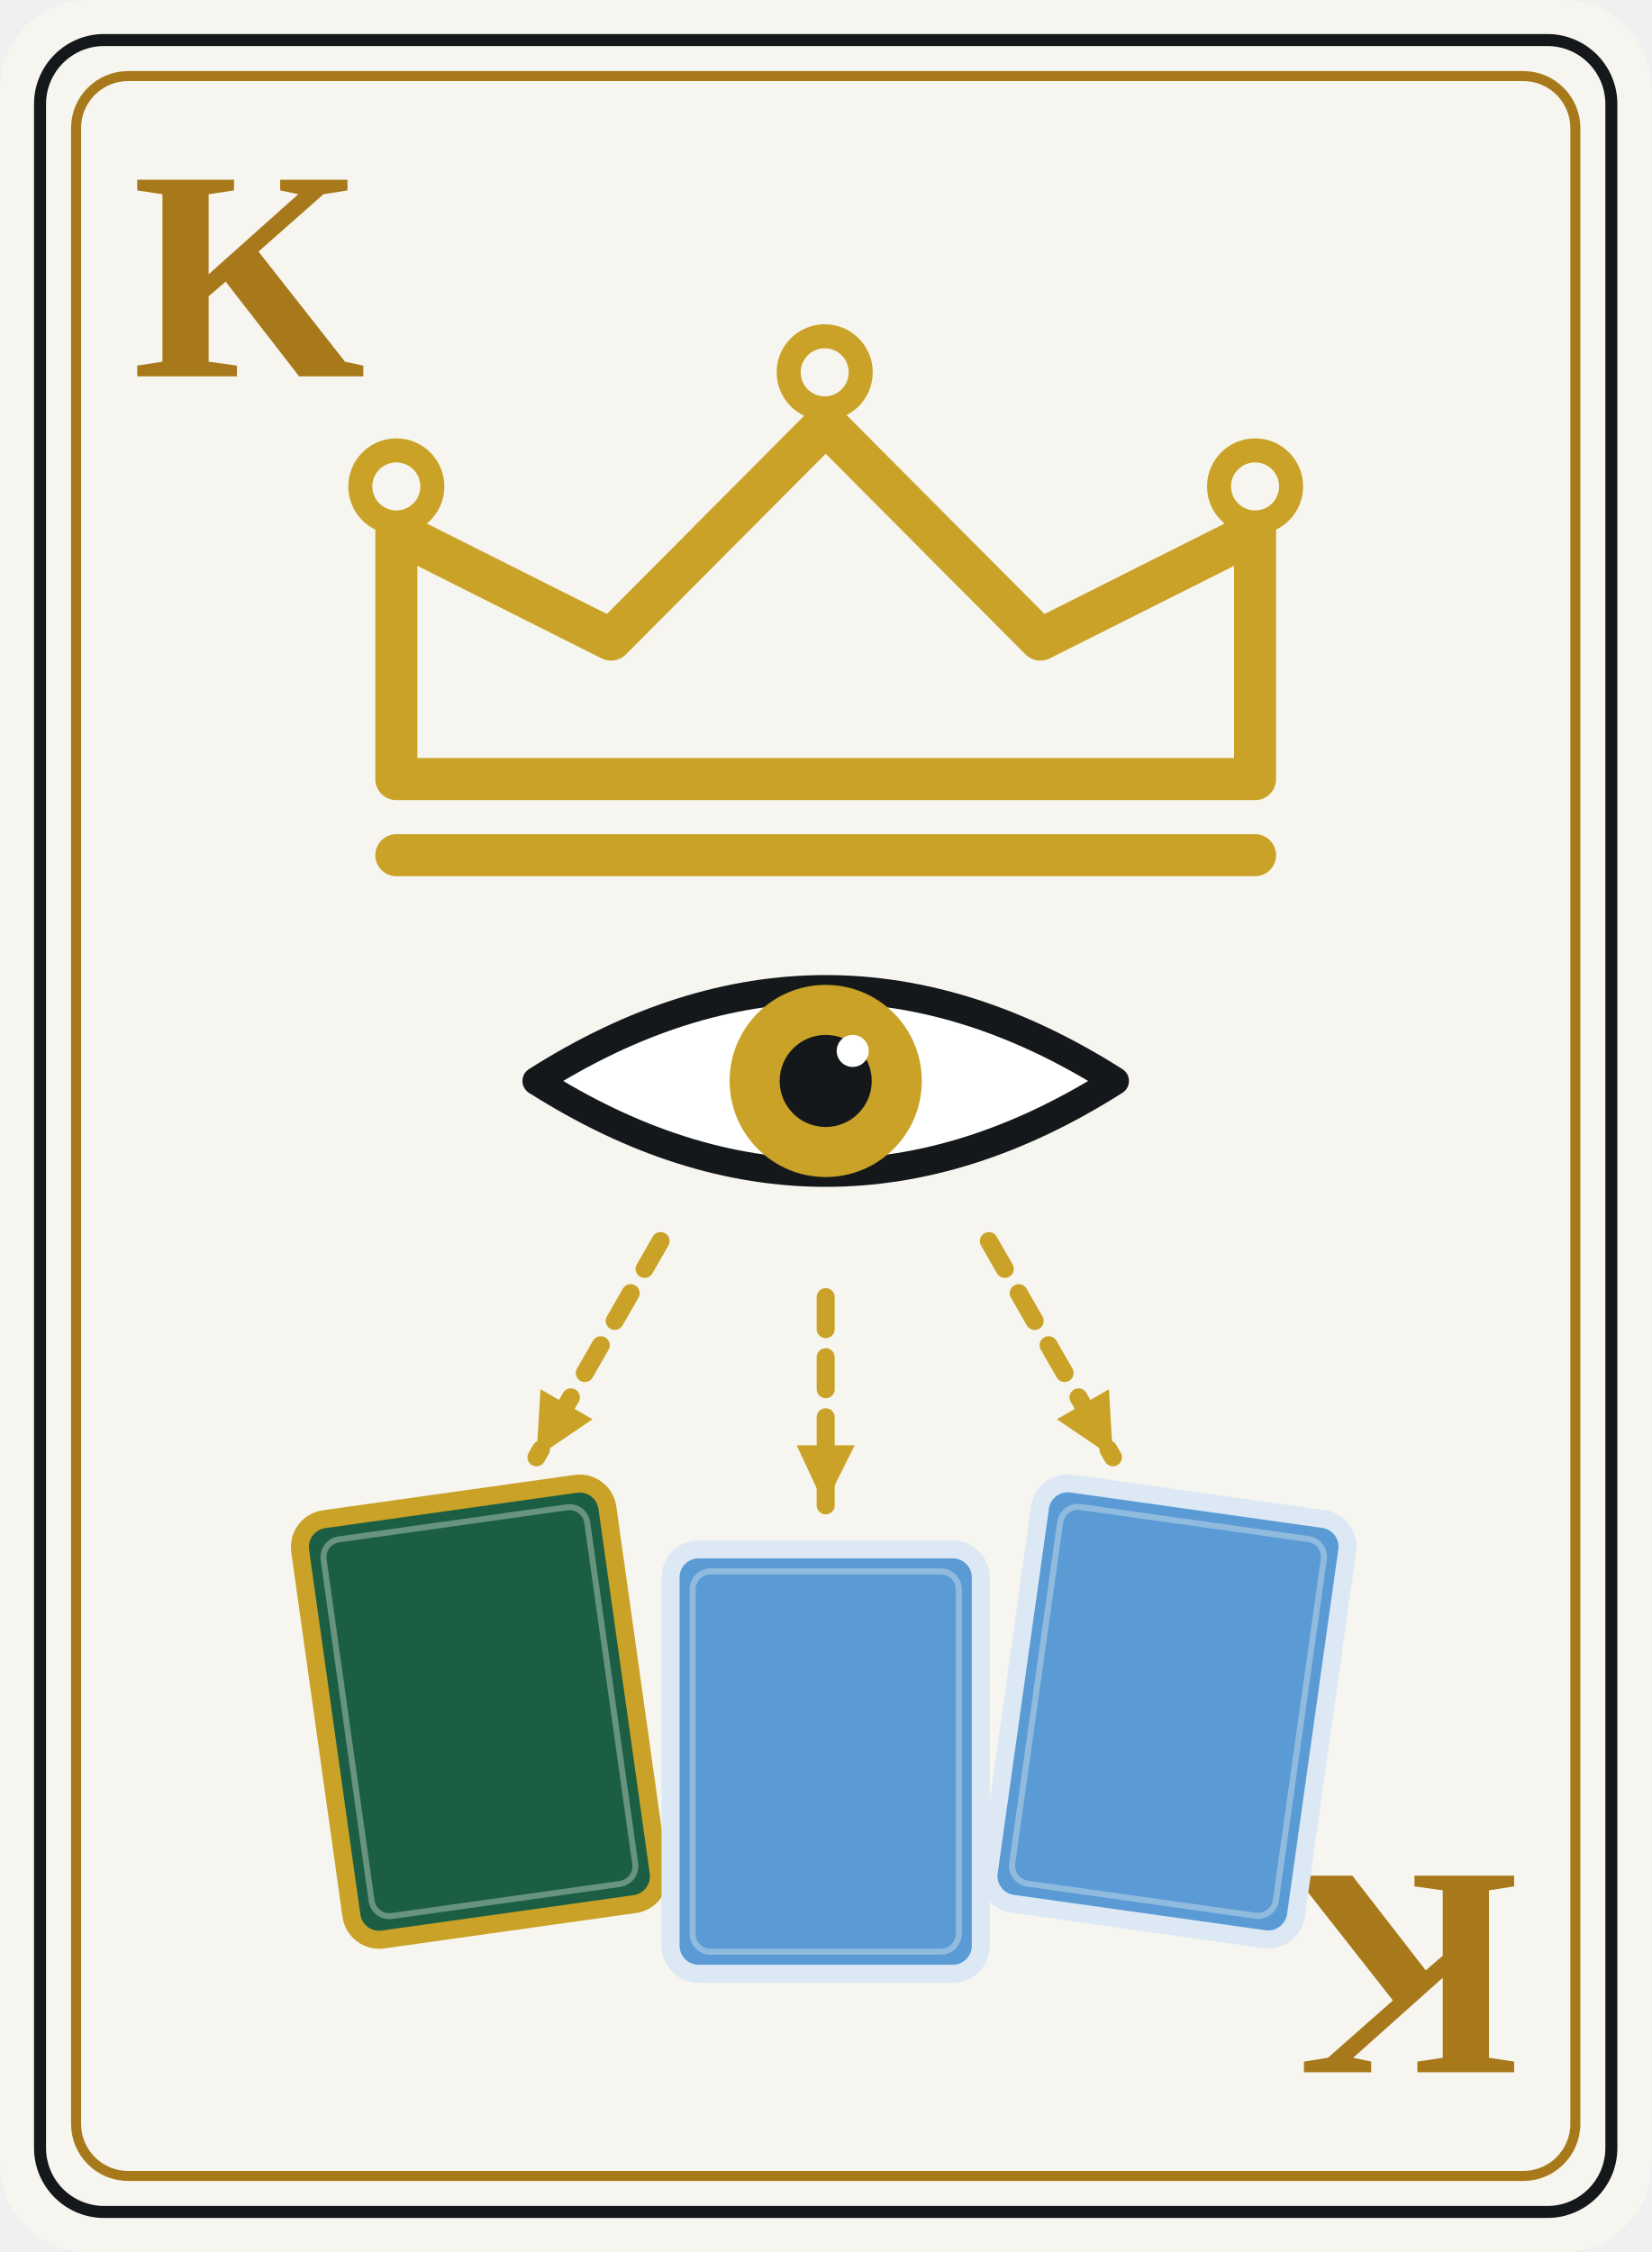
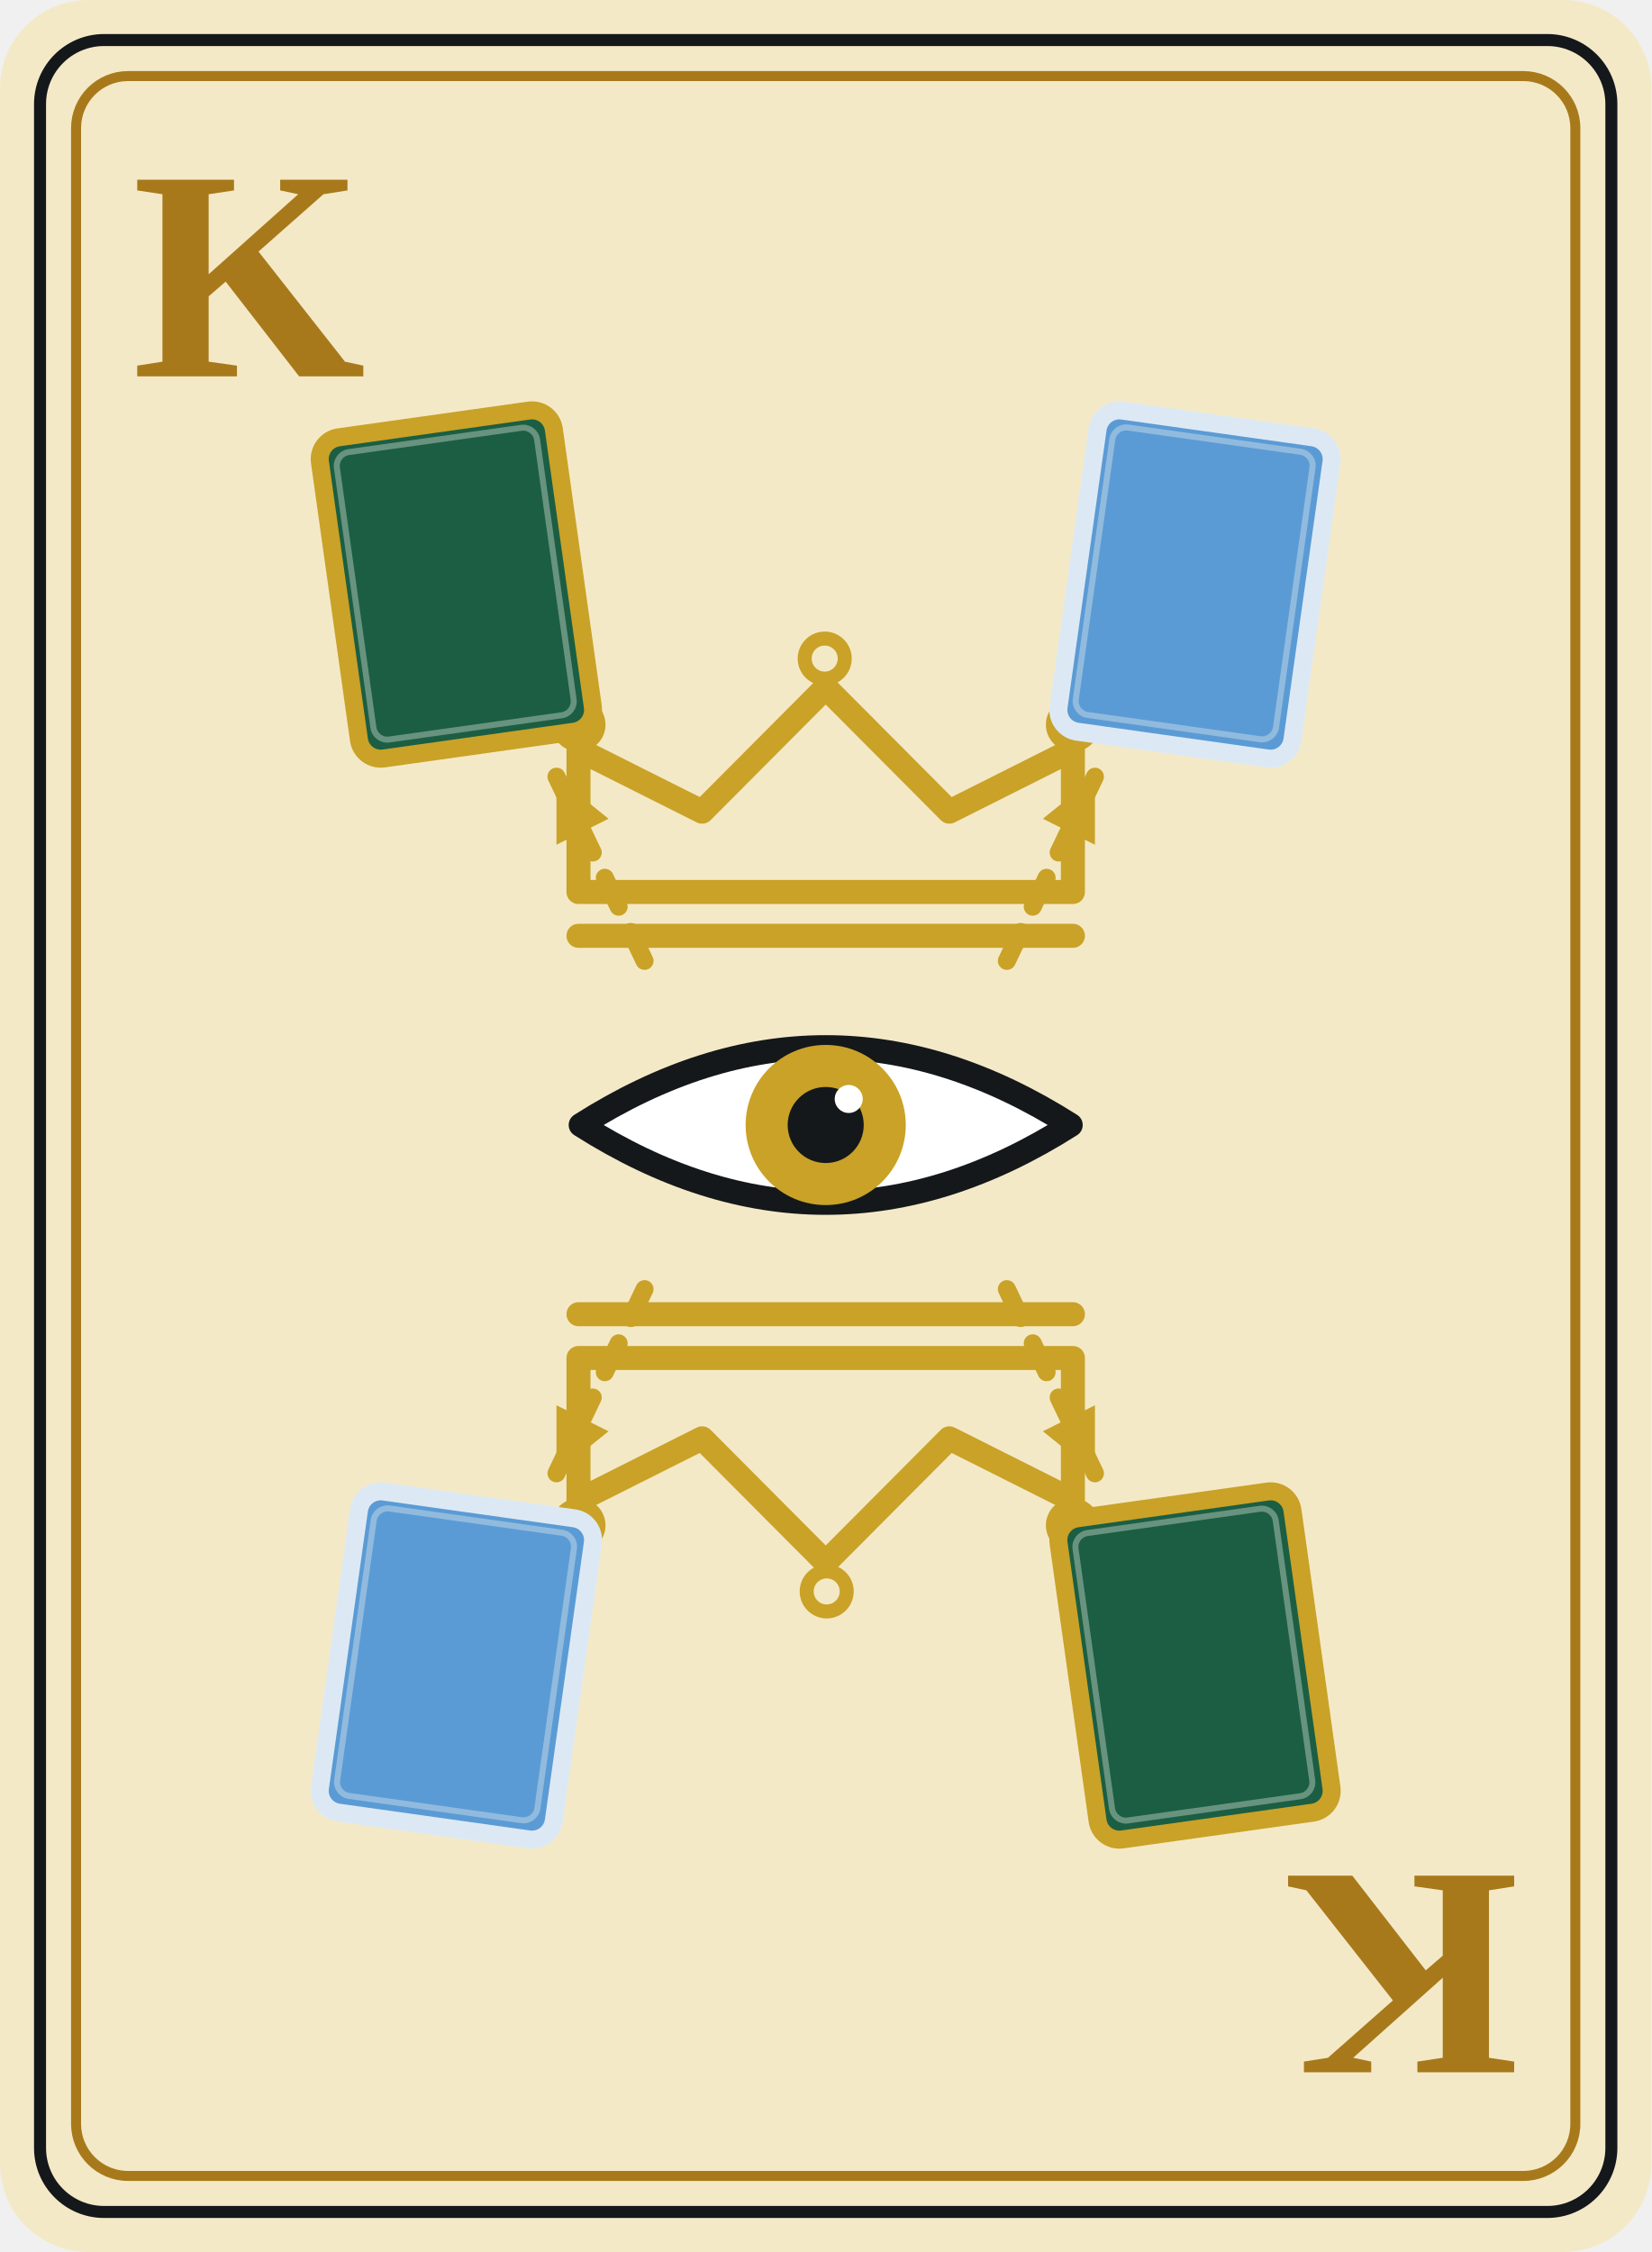
<svg xmlns="http://www.w3.org/2000/svg" viewBox="0 0 825 1125">
-   <rect width="825" height="1125" rx="44" fill="#F7F5EF" />
+   <rect width="825" height="1125" rx="44" fill="#F4E9C7" />
  <rect x="20" y="20" width="785" height="1085" rx="32" fill="none" stroke="#14181B" stroke-width="6" />
  <rect x="38" y="38" width="749" height="1049" rx="26" fill="none" stroke="#A8791B" stroke-width="5" />
  <text x="66" y="188" font-family="Georgia, 'Times New Roman', serif" font-size="150" font-weight="bold" fill="#A8791B">K</text>
  <g transform="rotate(180 412.5 562.5)">
    <text x="66" y="188" font-family="Georgia, 'Times New Roman', serif" font-size="150" font-weight="bold" fill="#A8791B">K</text>
  </g>
-   <path d="M 198.0,389.2 L 198.0,265.648 L 305.25,319.504 L 412.5,211.792 L 519.75,319.504 L 627.0,265.648 L 627.0,389.2 Z" fill="none" stroke="#C9A227" stroke-width="21" stroke-linejoin="round" />
-   <line x1="198.0" y1="427.216" x2="627.0" y2="427.216" stroke="#C9A227" stroke-width="21" stroke-linecap="round" />
-   <circle cx="198" cy="243" r="18" fill="none" stroke="#C9A227" stroke-width="12" />
-   <circle cx="412" cy="186" r="18" fill="none" stroke="#C9A227" stroke-width="12" />
-   <circle cx="627" cy="243" r="18" fill="none" stroke="#C9A227" stroke-width="12" />
-   <path d="M 268.0,540 Q 412.5,448.2 557.0,540 Q 412.5,631.8 268.0,540 Z" fill="#FFFFFF" stroke="#14181B" stroke-width="14" stroke-linejoin="round" />
-   <circle cx="412.5" cy="540" r="48" fill="#C9A227" />
-   <circle cx="412.5" cy="540" r="23" fill="#14181B" />
-   <circle cx="426" cy="525" r="8" fill="#FFFFFF" />
-   <line x1="330" y1="620" x2="268" y2="728" stroke="#C9A227" stroke-width="9" stroke-linecap="round" stroke-dasharray="16 14" />
-   <polygon points="268,728 270,694 296,709" fill="#C9A227" />
-   <line x1="412.5" y1="648" x2="412.5" y2="752" stroke="#C9A227" stroke-width="9" stroke-linecap="round" stroke-dasharray="16 14" />
-   <polygon points="412,752 398,722 427,722" fill="#C9A227" />
-   <line x1="494" y1="620" x2="556" y2="728" stroke="#C9A227" stroke-width="9" stroke-linecap="round" stroke-dasharray="16 14" />
-   <polygon points="556,728 528,709 554,694" fill="#C9A227" />
-   <g transform="rotate(-8 240 855)">
-     <rect x="162" y="749" width="155" height="212" rx="14" fill="#1B5E43" stroke="#C9A227" stroke-width="9" />
-     <rect x="173" y="760" width="133" height="190" rx="9" fill="none" stroke="#F7F5EF" stroke-width="3" opacity="0.35" />
+   <line x1="322" y1="480" x2="278" y2="388" stroke="#C9A227" stroke-width="9" stroke-linecap="round" stroke-dasharray="16 14" />
+   <polygon points="278,388 304,409 278,422" fill="#C9A227" />
+   <line x1="503" y1="480" x2="547" y2="388" stroke="#C9A227" stroke-width="9" stroke-linecap="round" stroke-dasharray="16 14" />
+   <polygon points="547,388 547,422 521,409" fill="#C9A227" />
+   <line x1="322" y1="644" x2="278" y2="736" stroke="#C9A227" stroke-width="9" stroke-linecap="round" stroke-dasharray="16 14" />
+   <polygon points="278,736 278,702 304,715" fill="#C9A227" />
+   <line x1="503" y1="644" x2="547" y2="736" stroke="#C9A227" stroke-width="9" stroke-linecap="round" stroke-dasharray="16 14" />
+   <polygon points="547,736 521,715 547,702" fill="#C9A227" />
+   <path d="M 289.0,445.6 L 289.0,374.464 L 350.75,405.472 L 412.5,343.456 L 474.25,405.472 L 536.0,374.464 L 536.0,445.6 Z" fill="none" stroke="#C9A227" stroke-width="12" stroke-linejoin="round" />
+   <line x1="289.0" y1="467.488" x2="536.0" y2="467.488" stroke="#C9A227" stroke-width="12" stroke-linecap="round" />
+   <circle cx="289" cy="362" r="10" fill="none" stroke="#C9A227" stroke-width="7" />
+   <circle cx="412" cy="329" r="10" fill="none" stroke="#C9A227" stroke-width="7" />
+   <circle cx="536" cy="362" r="10" fill="none" stroke="#C9A227" stroke-width="7" />
+   <g transform="rotate(180 412.5 724)">
+     <path d="M 289.0,769.6 L 289.0,698.464 L 350.75,729.472 L 412.5,667.456 L 474.25,729.472 L 536.0,698.464 L 536.0,769.6 Z" fill="none" stroke="#C9A227" stroke-width="12" stroke-linejoin="round" />
+     <line x1="289.0" y1="791.488" x2="536.0" y2="791.488" stroke="#C9A227" stroke-width="12" stroke-linecap="round" />
+     <circle cx="289" cy="686" r="10" fill="none" stroke="#C9A227" stroke-width="7" />
+     <circle cx="412" cy="653" r="10" fill="none" stroke="#C9A227" stroke-width="7" />
+     <circle cx="536" cy="686" r="10" fill="none" stroke="#C9A227" stroke-width="7" />
  </g>
-   <rect x="335" y="774" width="155" height="212" rx="14" fill="#5B9BD5" stroke="#DCE9F5" stroke-width="9" />
-   <rect x="346" y="785" width="133" height="190" rx="9" fill="none" stroke="#F7F5EF" stroke-width="3" opacity="0.35" />
-   <g transform="rotate(8 584 855)">
-     <rect x="506" y="749" width="155" height="212" rx="14" fill="#5B9BD5" stroke="#DCE9F5" stroke-width="9" />
-     <rect x="517" y="760" width="133" height="190" rx="9" fill="none" stroke="#F7F5EF" stroke-width="3" opacity="0.35" />
+   <path d="M 290.1,562 Q 412.5,484.24 534.9,562 Q 412.5,639.76 290.1,562 Z" fill="#FFFFFF" stroke="#14181B" stroke-width="12" stroke-linejoin="round" />
+   <circle cx="412.5" cy="562" r="40" fill="#C9A227" />
+   <circle cx="412.5" cy="562" r="19" fill="#14181B" />
+   <circle cx="424" cy="549" r="7" fill="#FFFFFF" />
+   <g transform="rotate(-8 228 292)">
+     <rect x="169" y="211" width="118" height="162" rx="11" fill="#1B5E43" stroke="#C9A227" stroke-width="9" />
+     <rect x="177" y="219" width="101" height="145" rx="7" fill="none" stroke="#F7F5EF" stroke-width="3" opacity="0.35" />
+   </g>
+   <g transform="rotate(8 597 292)">
+     <rect x="538" y="211" width="118" height="162" rx="11" fill="#5B9BD5" stroke="#DCE9F5" stroke-width="9" />
+     <rect x="546" y="219" width="101" height="145" rx="7" fill="none" stroke="#F7F5EF" stroke-width="3" opacity="0.35" />
+   </g>
+   <g transform="rotate(8 228 832)">
+     <rect x="169" y="751" width="118" height="162" rx="11" fill="#5B9BD5" stroke="#DCE9F5" stroke-width="9" />
+     <rect x="177" y="759" width="101" height="145" rx="7" fill="none" stroke="#F7F5EF" stroke-width="3" opacity="0.35" />
+   </g>
+   <g transform="rotate(-8 597 832)">
+     <rect x="538" y="751" width="118" height="162" rx="11" fill="#1B5E43" stroke="#C9A227" stroke-width="9" />
+     <rect x="546" y="759" width="101" height="145" rx="7" fill="none" stroke="#F7F5EF" stroke-width="3" opacity="0.35" />
  </g>
</svg>
